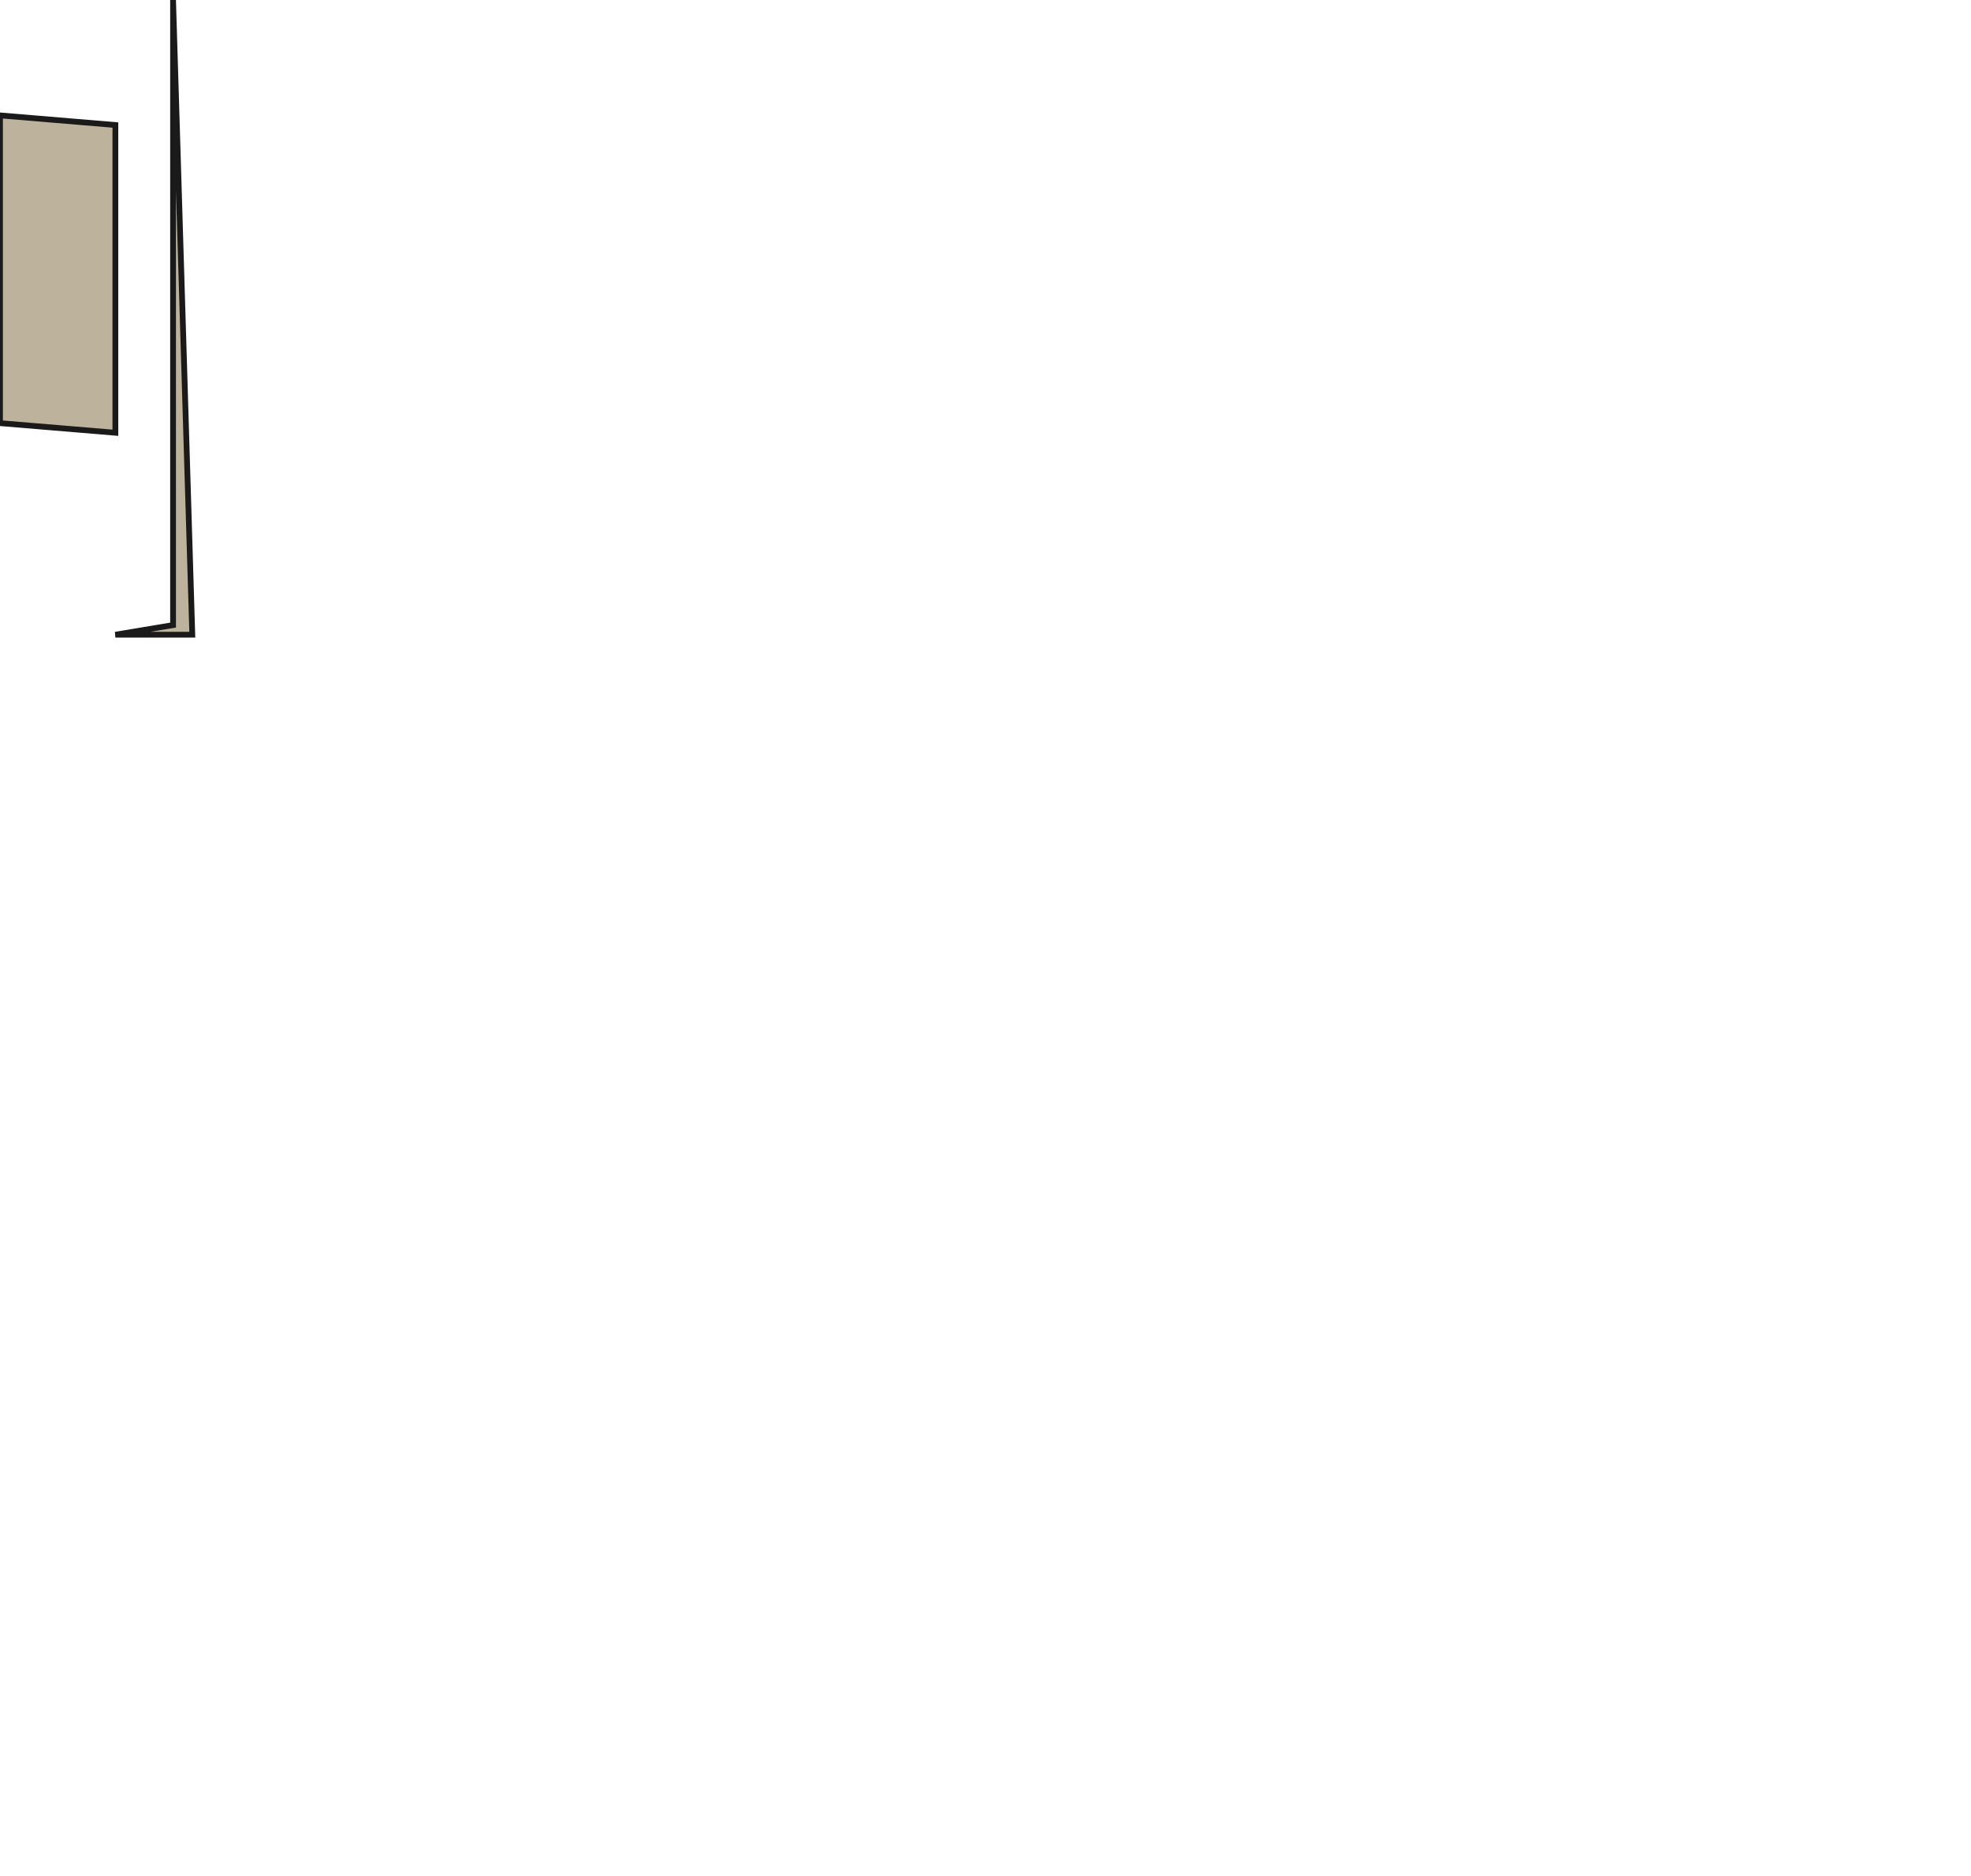
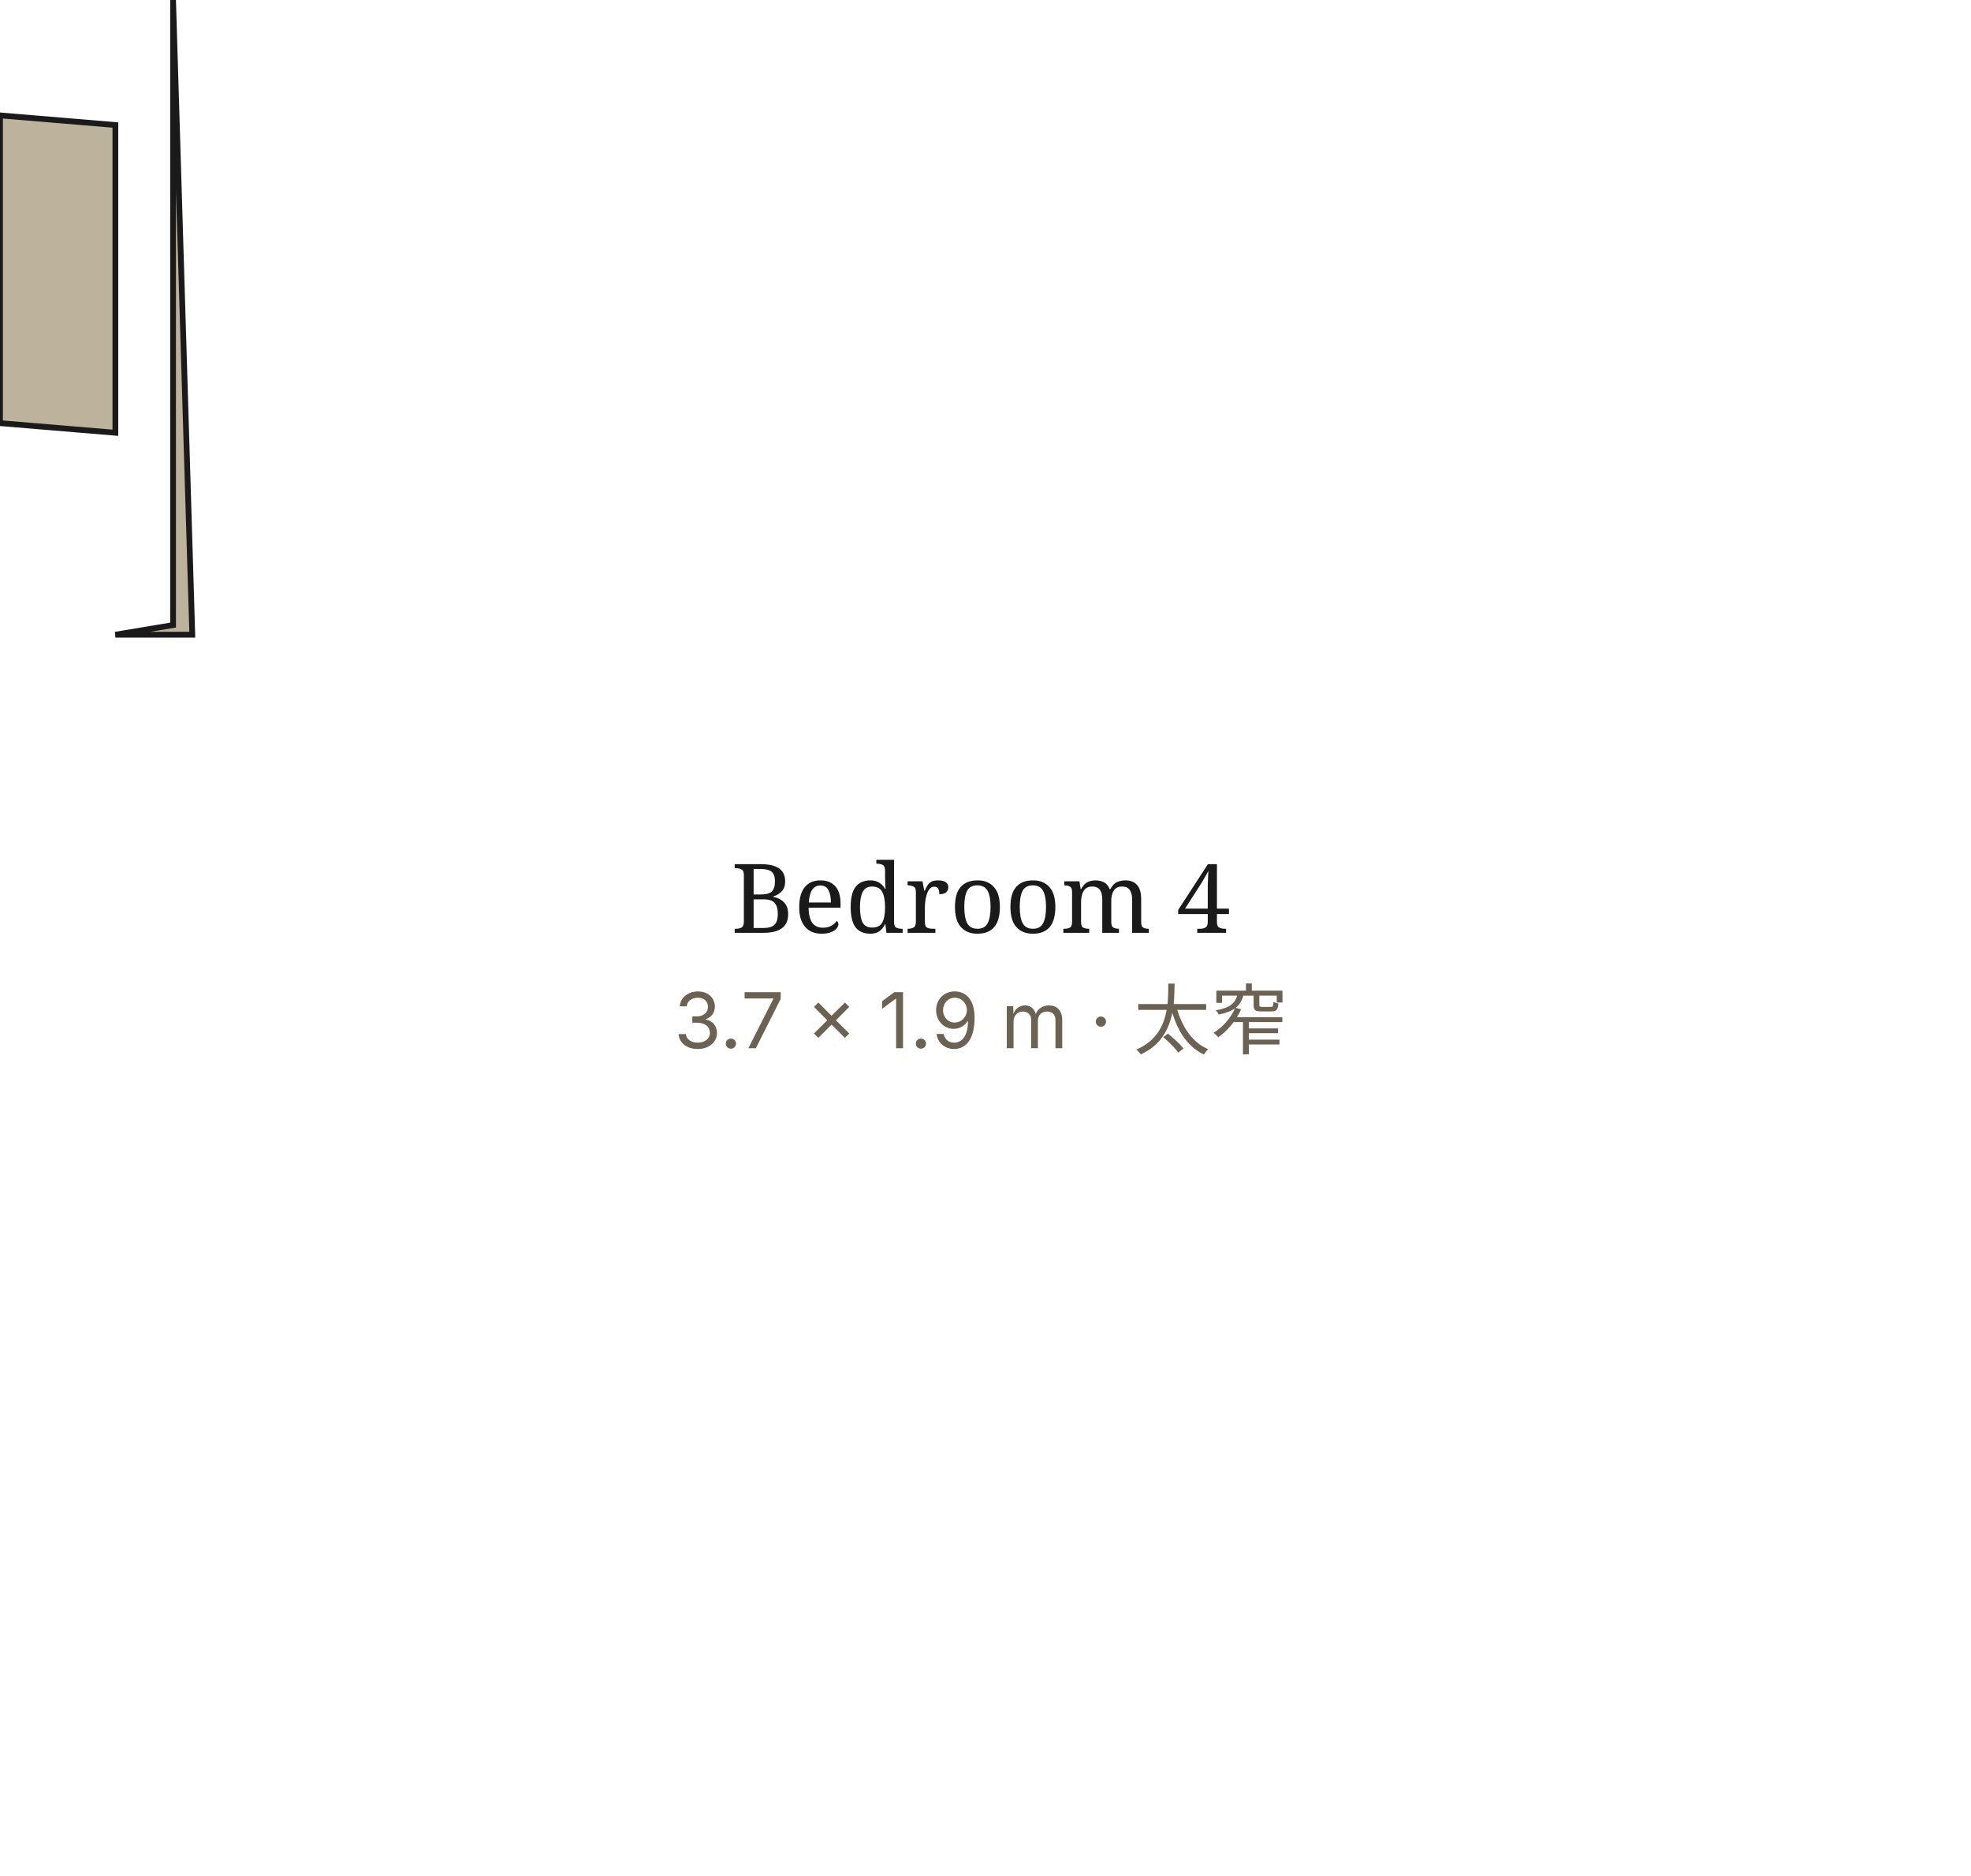
<svg xmlns="http://www.w3.org/2000/svg" class="svg-room" viewBox="0 0 205 195" preserveAspectRatio="xMidYMid meet">
  <g class="walls" />
  <g class="fixtures">
    <path d="M18,0L20,66L12,66L18,65L18,0Z" fill="#bdb39c" stroke="#1a1a1a" stroke-width="0.6" />
    <path d="M0,44L12,45L12,13L0,12Z" fill="#bdb39c" stroke="#1a1a1a" stroke-width="0.6" />
  </g>
+   <g class="labels">
+     <text x="102" y="97" text-anchor="middle" font-family="Cormorant Garamond,serif" font-size="10" fill="#1a1a1a" font-weight="500" style="paint-order:stroke;stroke:#ffffffaa;stroke-width:2">Bedroom 4</text>
+     <text x="102" y="109" text-anchor="middle" font-family="-apple-system,sans-serif" font-size="8" fill="#6b6253" style="paint-order:stroke;stroke:#ffffffaa;stroke-width:1.5">3.7 × 1.9 m · 太窄</text>
+   </g>
  <g class="furniture" />
</svg>
